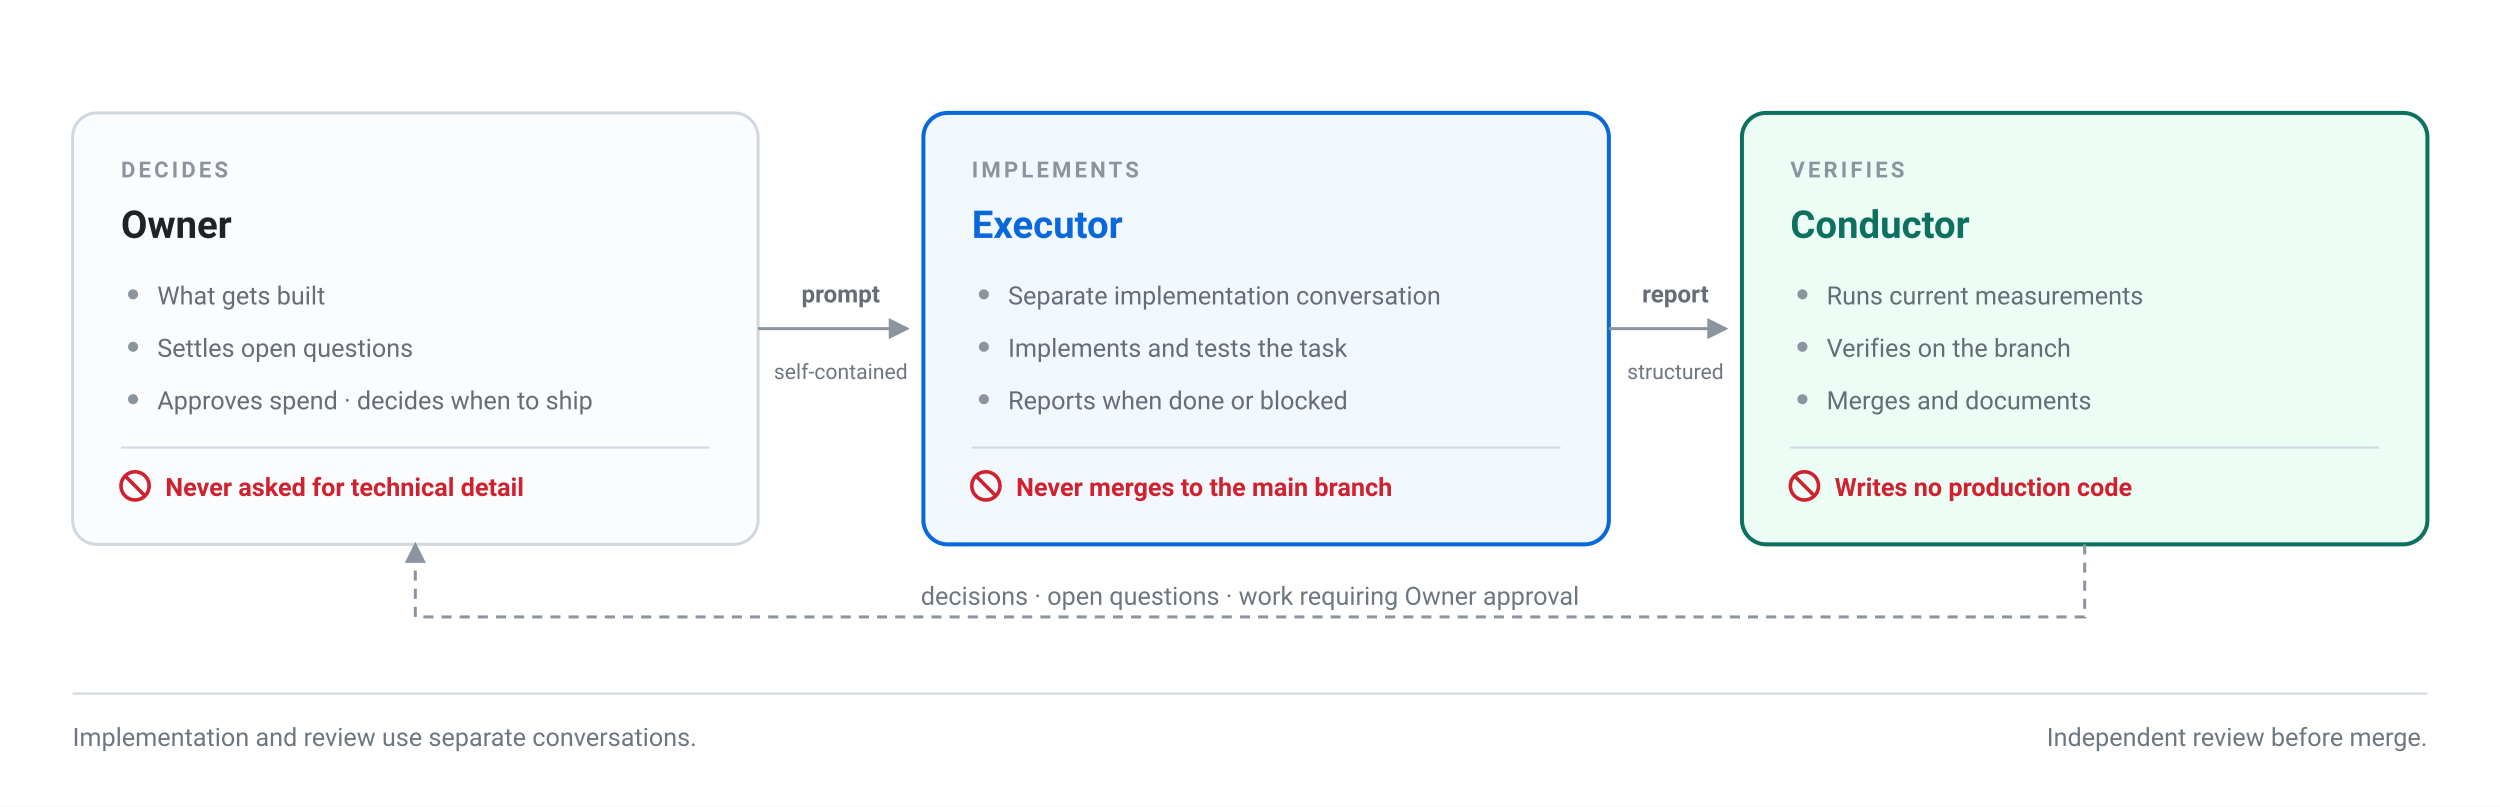
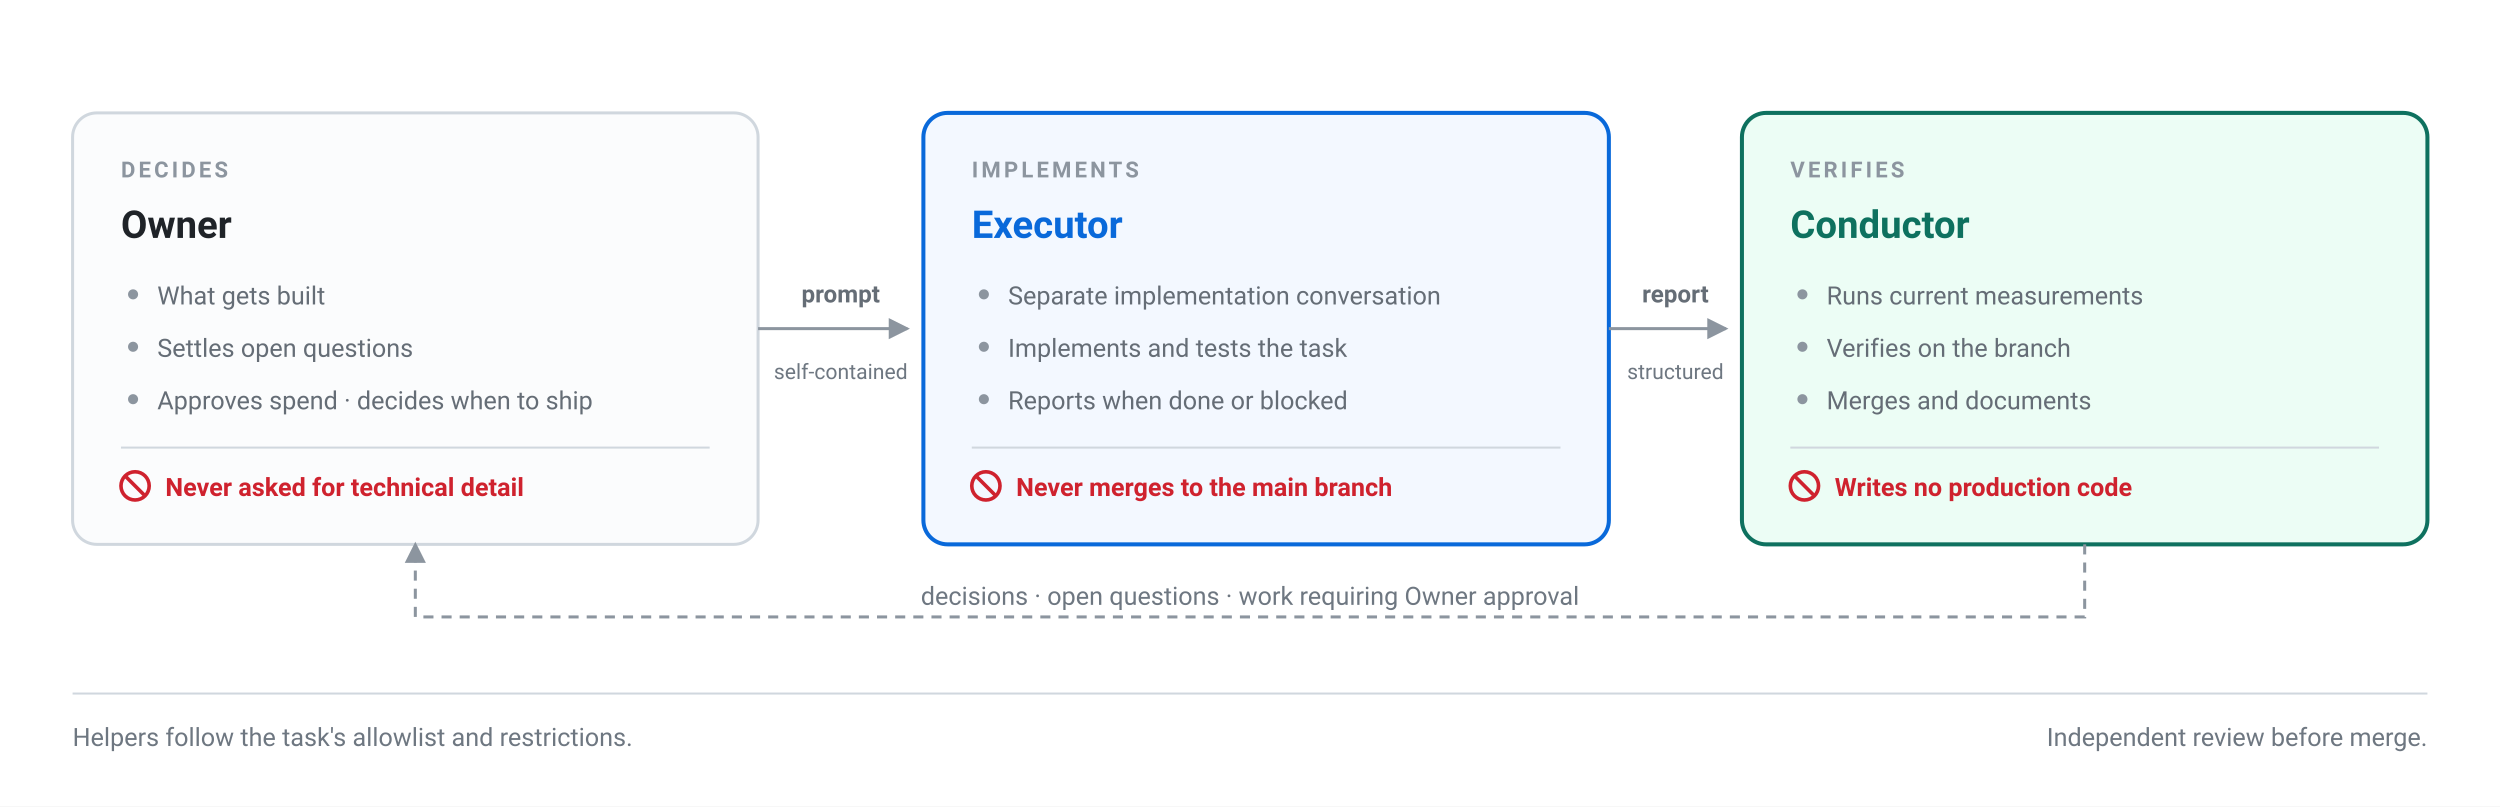
<svg xmlns="http://www.w3.org/2000/svg" viewBox="0 0 1240 400" width="1240" height="400" font-family="system-ui, -apple-system, 'Segoe UI', Roboto, sans-serif">
  <style>
    .bg{fill:#ffffff} .card{fill:#ffffff;stroke:#d0d7de} .owner{fill:#fbfcfd;stroke:#d0d7de}
    .exec{fill:#f3f8ff;stroke:#0969da} .cond{fill:#ecfdf5;stroke:#0e715f}
    .role{fill:#1f2328;font-size:19px;font-weight:700}
    .kicker{fill:#8c959f;font-size:11px;font-weight:700;letter-spacing:.14em}
    .li{fill:#656d76;font-size:12.5px}
    .never{fill:#cf222e;font-size:12.5px;font-weight:600} .nocirc{stroke:#cf222e}
    .edge{fill:#656d76;font-size:12px;font-weight:600}
    .foot{fill:#6e7781;font-size:12.5px}
    .arrow{stroke:#8c959f} .ahead{fill:#8c959f} .rule{stroke:#d0d7de} .dot{fill:#8c959f}
    .er{fill:#0969da} .cr{fill:#0e715f}
    @media (prefers-color-scheme: dark){
      .bg{fill:#0d1117} .card{fill:#161b22;stroke:#30363d} .owner{fill:#161b22;stroke:#30363d}
      .exec{fill:#0d1f33;stroke:#4493f8} .cond{fill:#0c2b24;stroke:#2ea88a}
      .role{fill:#e6edf3} .kicker{fill:#6e7681} .li{fill:#8b949e} .never{fill:#f85149} .nocirc{stroke:#f85149}
      .edge{fill:#8b949e} .foot{fill:#8b949e} .arrow{stroke:#6e7681} .ahead{fill:#6e7681} .rule{stroke:#30363d}
      .dot{fill:#6e7681} .er{fill:#4493f8} .cr{fill:#2ea88a}
    }
  </style>
  <rect class="bg" width="1240" height="400" />
  <rect class="owner" x="36" y="56" width="340" height="214" rx="12" stroke-width="1.5" />
  <text class="kicker" x="60" y="88">DECIDES</text>
  <text class="role" x="60" y="118">Owner</text>
  <circle class="dot" cx="66" cy="146" r="2.5" />
  <text class="li" x="78" y="151">What gets built</text>
  <circle class="dot" cx="66" cy="172" r="2.5" />
  <text class="li" x="78" y="177">Settles open questions</text>
  <circle class="dot" cx="66" cy="198" r="2.5" />
  <text class="li" x="78" y="203">Approves spend · decides when to ship</text>
  <line class="rule" x1="60" y1="222" x2="352" y2="222" stroke-width="1" />
  <circle class="nocirc" cx="67" cy="241" r="7" fill="none" stroke-width="1.8" />
  <line class="nocirc" x1="62.5" y1="236.5" x2="71.5" y2="245.5" stroke-width="1.8" />
  <text class="never" x="82" y="246">Never asked for technical detail</text>
  <rect class="exec" x="458" y="56" width="340" height="214" rx="12" stroke-width="2" />
  <text class="kicker" x="482" y="88">IMPLEMENTS</text>
  <text class="role er" x="482" y="118">Executor</text>
  <circle class="dot" cx="488" cy="146" r="2.5" />
  <text class="li" x="500" y="151">Separate implementation conversation</text>
  <circle class="dot" cx="488" cy="172" r="2.5" />
  <text class="li" x="500" y="177">Implements and tests the task</text>
  <circle class="dot" cx="488" cy="198" r="2.5" />
  <text class="li" x="500" y="203">Reports when done or blocked</text>
  <line class="rule" x1="482" y1="222" x2="774" y2="222" stroke-width="1" />
  <circle class="nocirc" cx="489" cy="241" r="7" fill="none" stroke-width="1.8" />
  <line class="nocirc" x1="484.5" y1="236.5" x2="493.5" y2="245.5" stroke-width="1.8" />
  <text class="never" x="504" y="246">Never merges to the main branch</text>
  <rect class="cond" x="864" y="56" width="340" height="214" rx="12" stroke-width="2" />
  <text class="kicker" x="888" y="88">VERIFIES</text>
  <text class="role cr" x="888" y="118">Conductor</text>
  <circle class="dot" cx="894" cy="146" r="2.5" />
  <text class="li" x="906" y="151">Runs current measurements</text>
  <circle class="dot" cx="894" cy="172" r="2.5" />
  <text class="li" x="906" y="177">Verifies on the branch</text>
  <circle class="dot" cx="894" cy="198" r="2.5" />
  <text class="li" x="906" y="203">Merges and documents</text>
  <line class="rule" x1="888" y1="222" x2="1180" y2="222" stroke-width="1" />
  <circle class="nocirc" cx="895" cy="241" r="7" fill="none" stroke-width="1.8" />
  <line class="nocirc" x1="890.5" y1="236.5" x2="899.5" y2="245.5" stroke-width="1.8" />
  <text class="never" x="910" y="246">Writes no production code</text>
  <line class="arrow" x1="376" y1="163" x2="450" y2="163" stroke-width="1.5" marker-end="url(#b)" />
  <text class="edge" x="417" y="150" text-anchor="middle">prompt</text>
  <text class="foot" x="417" y="188" text-anchor="middle" style="font-size:10.5px">self-contained</text>
  <line class="arrow" x1="798" y1="163" x2="856" y2="163" stroke-width="1.5" marker-end="url(#b)" />
  <text class="edge" x="831" y="150" text-anchor="middle">report</text>
  <text class="foot" x="831" y="188" text-anchor="middle" style="font-size:10.5px">structured</text>
  <path class="arrow" d="M 1034 270 L 1034 306 L 206 306 L 206 270" fill="none" stroke-width="1.5" stroke-dasharray="5 4" marker-end="url(#b)" />
  <text class="foot" x="620" y="300" text-anchor="middle">decisions · open questions · work requiring Owner approval</text>
  <line class="rule" x1="36" y1="344" x2="1204" y2="344" stroke-width="1" />
-   <text class="foot" x="36" y="370">Implementation and review use separate conversations.</text>
+   <text class="foot" x="36" y="370">Helpers follow the task's allowlist and restrictions.</text>
  <text class="foot" x="1204" y="370" text-anchor="end">Independent review before merge.</text>
  <defs>
    <marker id="b" viewBox="0 0 8 8" refX="7" refY="4" markerWidth="7" markerHeight="7" orient="auto-start-reverse">
      <path class="ahead" d="M 0 0 L 8 4 L 0 8 z" fill="#8c959f" />
    </marker>
  </defs>
</svg>
